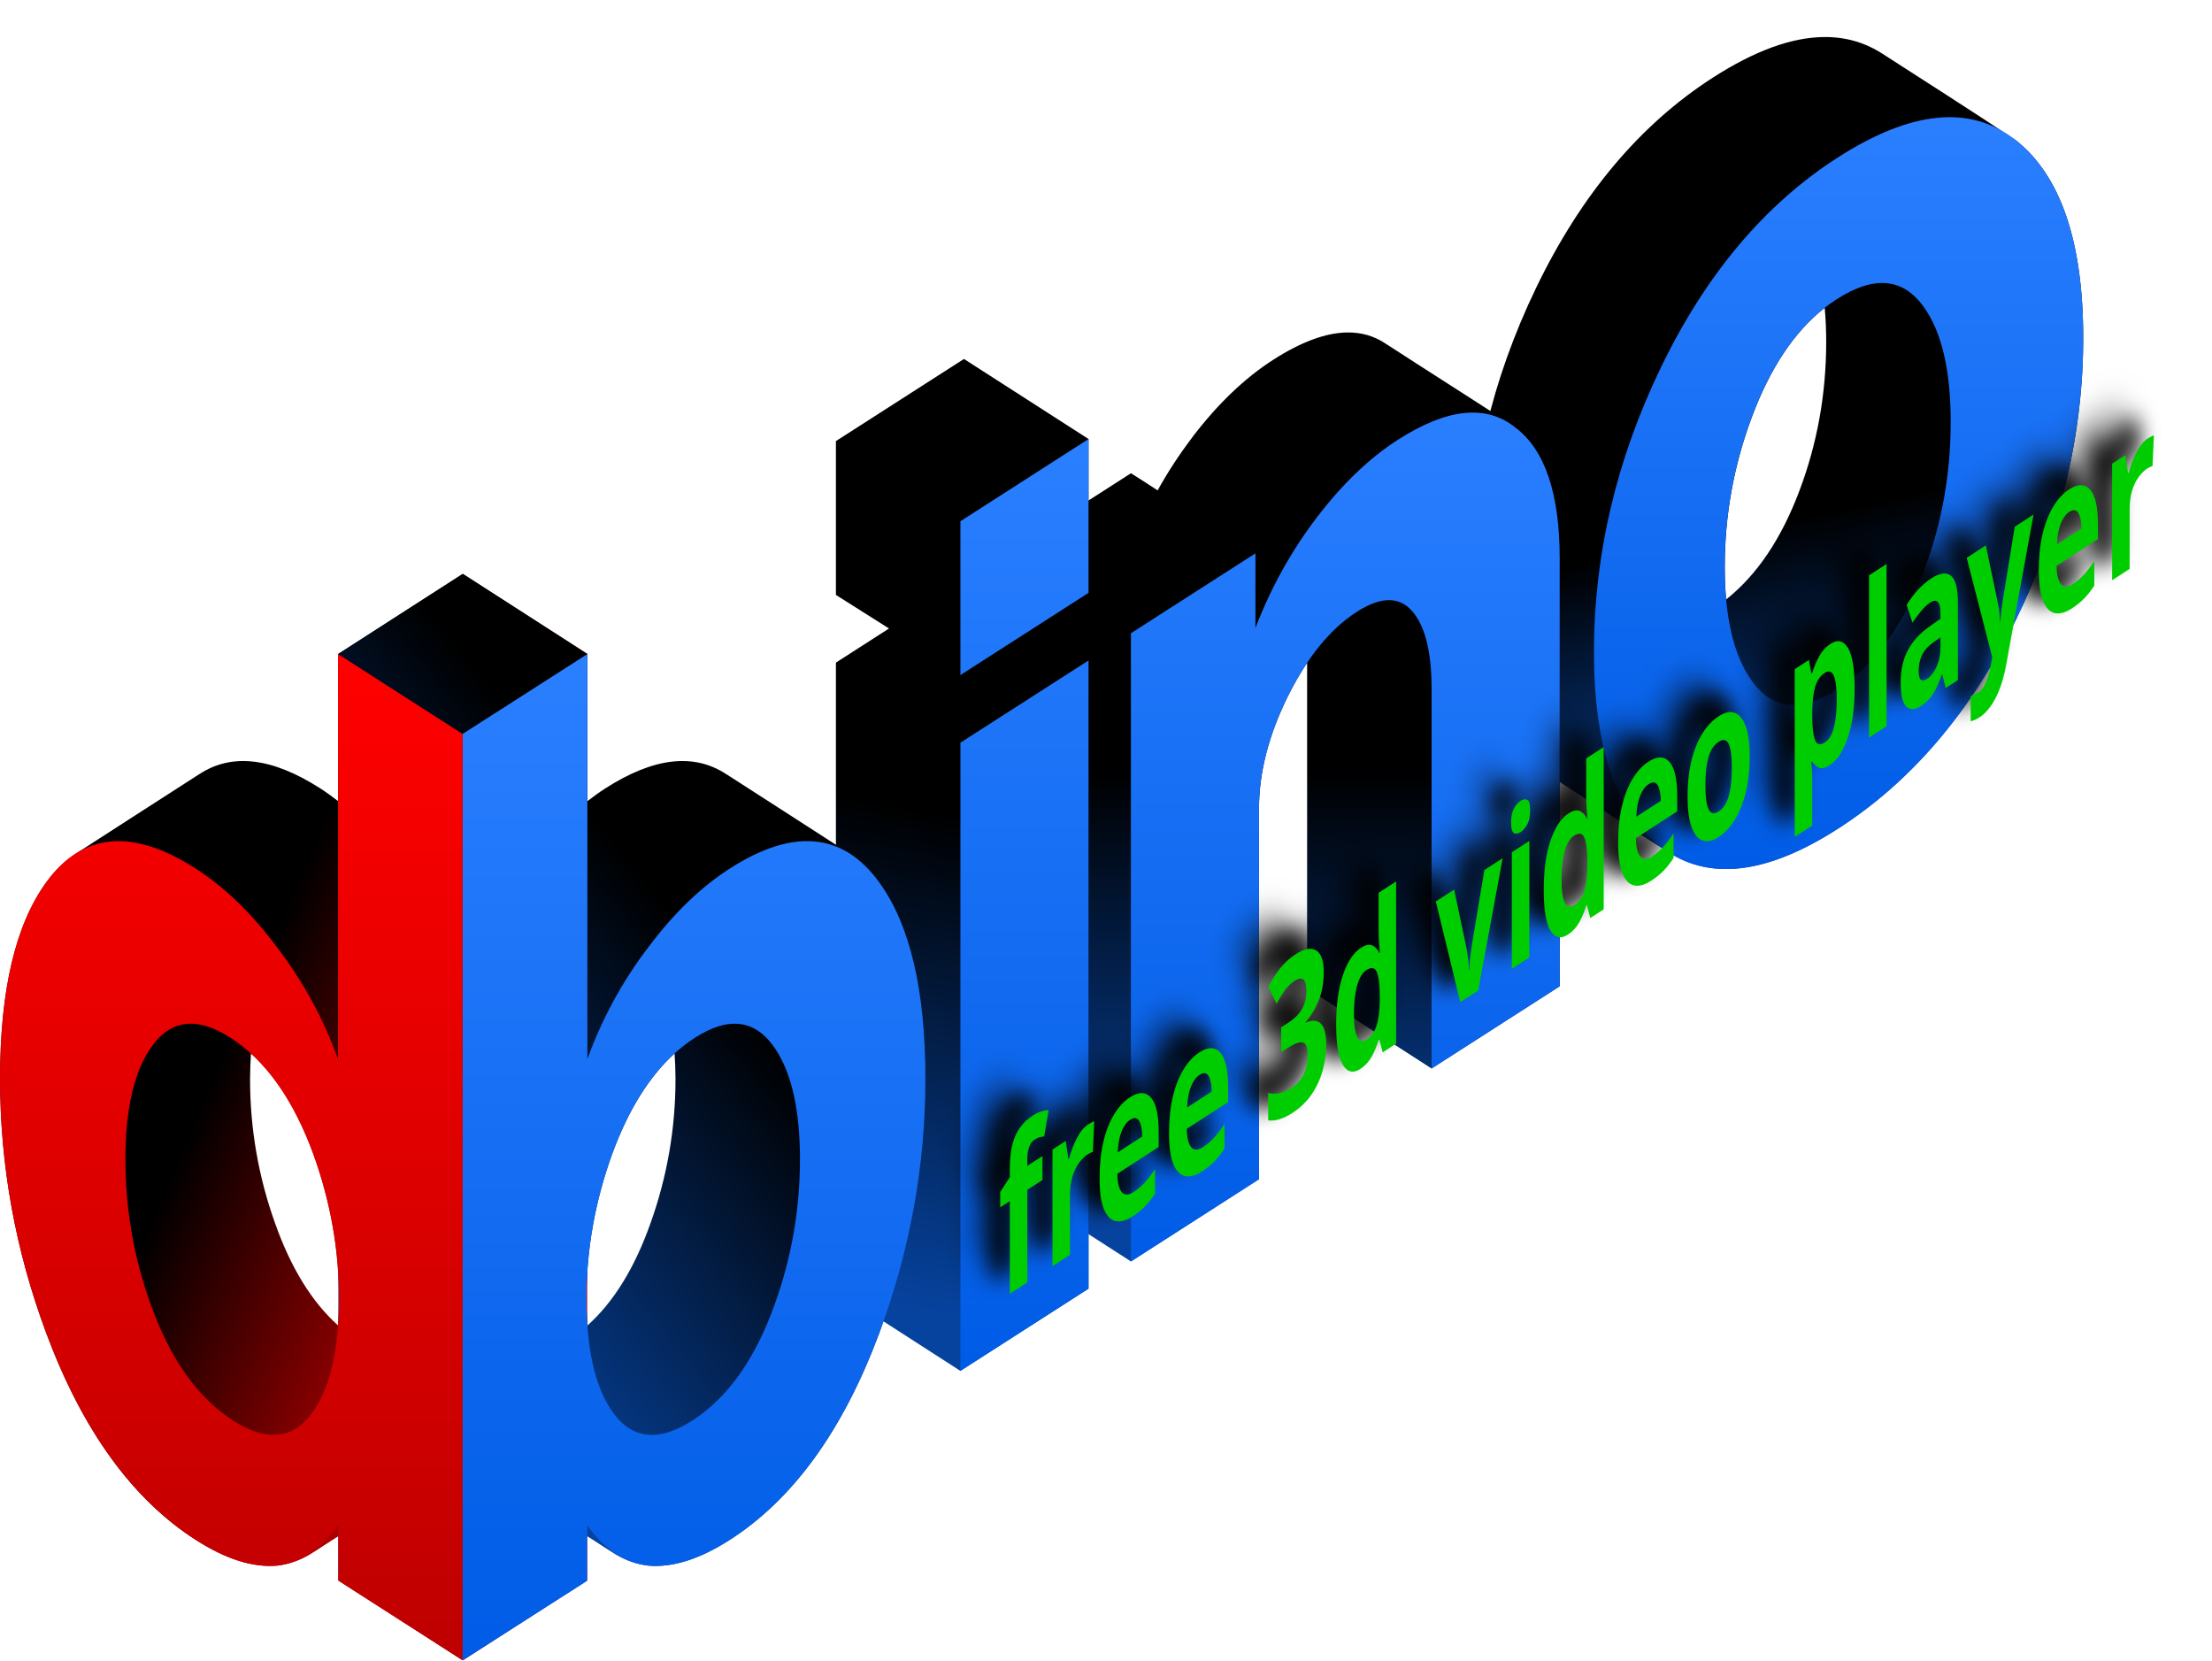
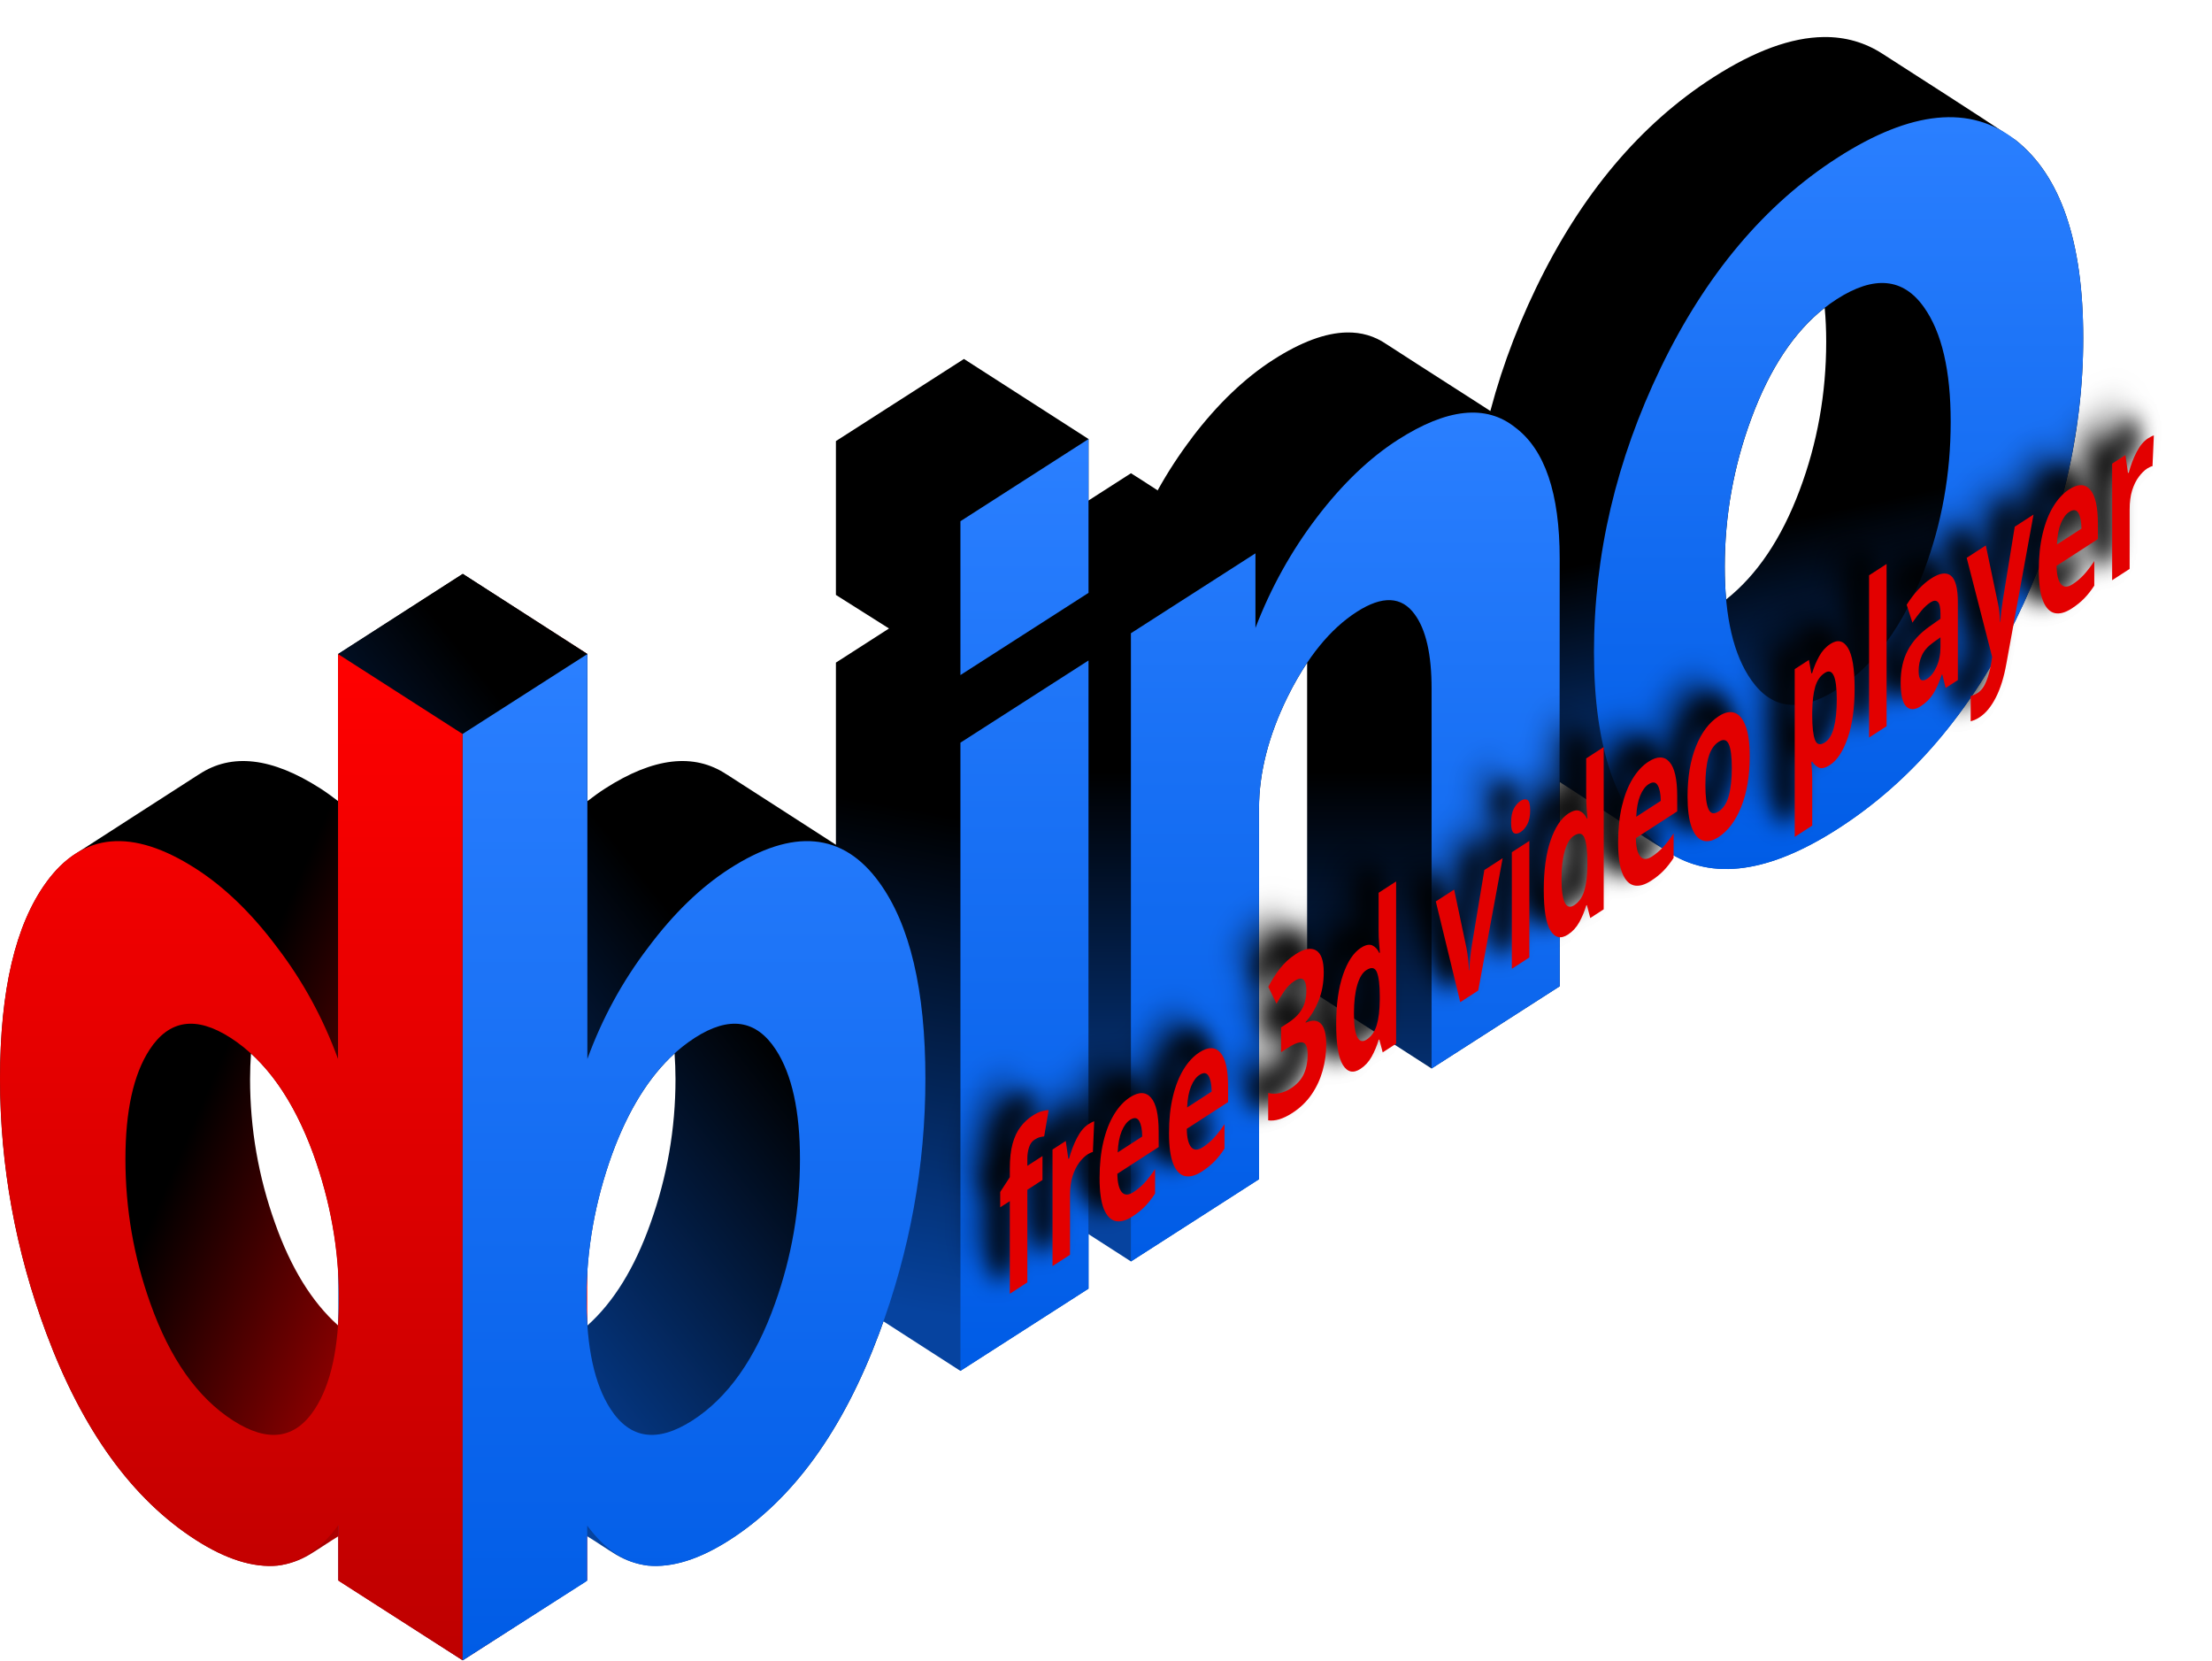
<svg xmlns="http://www.w3.org/2000/svg" xmlns:xlink="http://www.w3.org/1999/xlink" width="597.657" height="448.535" id="svg2" version="1.1">
  <defs id="defs4">
    <linearGradient id="linearGradient25240">
      <stop style="stop-color:#f00000;stop-opacity:1;" offset="0" id="stop25242" />
      <stop style="stop-color:#000000;stop-opacity:1;" offset="1" id="stop25244" />
    </linearGradient>
    <linearGradient id="linearGradient25228">
      <stop style="stop-color:#06439f;stop-opacity:1;" offset="0" id="stop25230" />
      <stop style="stop-color:#000000;stop-opacity:1;" offset="1" id="stop25232" />
    </linearGradient>
    <linearGradient id="linearGradient25222">
      <stop id="stop25224" offset="0" style="stop-color:#000000;stop-opacity:1;" />
      <stop id="stop25226" offset="1" style="stop-color:#000000;stop-opacity:1;" />
    </linearGradient>
    <linearGradient id="linearGradient25206">
      <stop style="stop-color:#000000;stop-opacity:1;" offset="0" id="stop25208" />
      <stop style="stop-color:#000000;stop-opacity:1;" offset="1" id="stop25210" />
    </linearGradient>
    <linearGradient id="linearGradient25198">
      <stop style="stop-color:#ff0000;stop-opacity:1;" offset="0" id="stop25200" />
      <stop style="stop-color:#be0000;stop-opacity:1;" offset="1" id="stop25202" />
    </linearGradient>
    <linearGradient id="linearGradient25184">
      <stop style="stop-color:#2a7fff;stop-opacity:1;" offset="0" id="stop25186" />
      <stop style="stop-color:#005ce6;stop-opacity:1;" offset="1" id="stop25188" />
    </linearGradient>
    <linearGradient id="linearGradient25176">
      <stop style="stop-color:#ffd52d;stop-opacity:1;" offset="0" id="stop25178" />
      <stop style="stop-color:#dbaf00;stop-opacity:1;" offset="1" id="stop25180" />
    </linearGradient>
    <linearGradient id="linearGradient25162">
      <stop style="stop-color:#d6ff2f;stop-opacity:1;" offset="0" id="stop25164" />
      <stop style="stop-color:#779500;stop-opacity:1;" offset="1" id="stop25166" />
    </linearGradient>
    <linearGradient id="linearGradient25148">
      <stop style="stop-color:#55d400;stop-opacity:1;" offset="0" id="stop25150" />
      <stop style="stop-color:#317a00;stop-opacity:1;" offset="1" id="stop25152" />
    </linearGradient>
    <linearGradient id="linearGradient3929">
      <stop id="stop3931" offset="0" style="stop-color:#8f1c1c;stop-opacity:1;" />
      <stop id="stop3933" offset="1" style="stop-color:#5e1a1a;stop-opacity:1;" />
    </linearGradient>
    <linearGradient id="linearGradient3915">
      <stop style="stop-color:#af0000;stop-opacity:1;" offset="0" id="stop3917" />
      <stop style="stop-color:#540000;stop-opacity:1;" offset="1" id="stop3919" />
    </linearGradient>
    <linearGradient id="linearGradient3901">
      <stop style="stop-color:#c12626;stop-opacity:1;" offset="0" id="stop3903" />
      <stop style="stop-color:#5e1a1a;stop-opacity:1;" offset="1" id="stop3905" />
    </linearGradient>
    <linearGradient id="linearGradient3887">
      <stop id="stop3889" offset="0" style="stop-color:#af0000;stop-opacity:1;" />
      <stop id="stop3891" offset="1" style="stop-color:#540000;stop-opacity:1;" />
    </linearGradient>
    <linearGradient id="linearGradient3869">
      <stop id="stop3871" offset="0" style="stop-color:#d52a2a;stop-opacity:1;" />
      <stop id="stop3873" offset="1" style="stop-color:#711f1f;stop-opacity:1;" />
    </linearGradient>
    <linearGradient gradientUnits="userSpaceOnUse" y2="981.209" x2="310.711" y1="981.209" x1="66.438" id="linearGradient3875" xlink:href="#linearGradient3869" />
    <linearGradient y2="1255.398" x2="203.632" y1="812.636" x1="203.632" gradientUnits="userSpaceOnUse" id="linearGradient3877" xlink:href="#linearGradient3869" />
    <linearGradient gradientUnits="userSpaceOnUse" y2="981.209" x2="310.711" y1="981.209" x1="66.438" id="linearGradient3897" xlink:href="#linearGradient3869" />
    <linearGradient y2="1258.061" x2="204.965" y1="812.299" x1="204.965" gradientUnits="userSpaceOnUse" id="linearGradient3899" xlink:href="#linearGradient3901" />
    <linearGradient gradientUnits="userSpaceOnUse" y2="801.794" x2="182.484" y1="1243.541" x1="190.573" id="linearGradient3913" xlink:href="#linearGradient3929" />
    <linearGradient gradientUnits="userSpaceOnUse" y2="1185.999" x2="197.489" y1="809.826" x1="197.489" id="linearGradient3927" xlink:href="#linearGradient3929" />
    <linearGradient y2="1258.061" x2="204.965" y1="812.299" x1="204.965" gradientUnits="userSpaceOnUse" id="linearGradient3391" xlink:href="#linearGradient3901" />
    <linearGradient y2="981.209" x2="310.711" y1="981.209" x1="66.438" gradientUnits="userSpaceOnUse" id="linearGradient3393" xlink:href="#linearGradient3869" />
    <linearGradient gradientTransform="matrix(-0.7405178,-0.4725084,0,0.8782019,-507.7985,2.590169)" y2="1258.061" x2="204.965" y1="812.299" x1="204.965" gradientUnits="userSpaceOnUse" id="linearGradient3396" xlink:href="#linearGradient3901" />
    <linearGradient y2="1255.398" x2="203.632" y1="812.636" x1="203.632" gradientUnits="userSpaceOnUse" id="linearGradient3398" xlink:href="#linearGradient3869" />
    <linearGradient y2="981.209" x2="310.711" y1="981.209" x1="66.438" gradientUnits="userSpaceOnUse" id="linearGradient3400" xlink:href="#linearGradient3869" />
    <linearGradient gradientTransform="matrix(0.7405178,-0.4725084,0,0.8782019,-606.1956,2.590169)" y2="1255.398" x2="203.632" y1="812.636" x1="203.632" gradientUnits="userSpaceOnUse" id="linearGradient3403" xlink:href="#linearGradient3869" />
    <linearGradient y2="1255.398" x2="203.632" y1="812.636" x1="203.632" gradientTransform="matrix(0.7405178,-0.4725084,0,0.8782019,-645.4813,-18.8384)" gradientUnits="userSpaceOnUse" id="linearGradient7674" xlink:href="#linearGradient3869" />
    <linearGradient y2="1258.061" x2="204.965" y1="812.299" x1="204.965" gradientTransform="matrix(-0.7405178,-0.4725084,0,0.8782019,-800.6557,10.44731)" gradientUnits="userSpaceOnUse" id="linearGradient7676" xlink:href="#linearGradient3901" />
    <linearGradient xlink:href="#linearGradient25184" id="linearGradient25190" x1="294.995" y1="-541.98" x2="294.995" y2="-340.96" gradientUnits="userSpaceOnUse" gradientTransform="translate(294.9645,630.3352)" />
    <linearGradient xlink:href="#linearGradient25184" id="linearGradient25192" x1="154.647" y1="-464.227" x2="154.647" y2="-235.719" gradientUnits="userSpaceOnUse" gradientTransform="translate(294.9645,630.3352)" />
    <linearGradient xlink:href="#linearGradient25184" id="linearGradient25194" x1="58.556" y1="-453.959" x2="58.556" y2="-207.482" gradientUnits="userSpaceOnUse" gradientTransform="translate(294.9645,630.3352)" />
    <linearGradient xlink:href="#linearGradient25184" id="linearGradient25196" x1="-23.902" y1="-395.924" x2="-23.902" y2="-127.223" gradientUnits="userSpaceOnUse" gradientTransform="translate(294.9645,630.3352)" />
    <linearGradient xlink:href="#linearGradient25198" id="linearGradient25204" x1="-137.996" y1="-396.934" x2="-137.996" y2="-126.862" gradientUnits="userSpaceOnUse" gradientTransform="translate(294.9645,630.3352)" />
    <linearGradient xlink:href="#linearGradient25228" id="linearGradient25212" x1="263.52" y1="-355.834" x2="247.504" y2="-430.585" gradientUnits="userSpaceOnUse" gradientTransform="translate(294.9645,630.3352)" />
    <linearGradient xlink:href="#linearGradient25228" id="linearGradient25214" x1="110.111" y1="-251.806" x2="110.108" y2="-366.964" gradientUnits="userSpaceOnUse" gradientTransform="translate(294.9645,630.3352)" />
    <linearGradient xlink:href="#linearGradient25228" id="linearGradient25216" x1="1.419" y1="-226.374" x2="25.222" y2="-357.694" gradientUnits="userSpaceOnUse" gradientTransform="translate(294.9645,630.3352)" />
    <linearGradient xlink:href="#linearGradient25228" id="linearGradient25238" x1="-90.669" y1="-201.891" x2="5.232" y2="-278.556" gradientUnits="userSpaceOnUse" gradientTransform="translate(294.9645,630.3352)" />
    <linearGradient xlink:href="#linearGradient25240" id="linearGradient25246" x1="-66.82" y1="-219.868" x2="-167.804" y2="-263.305" gradientUnits="userSpaceOnUse" gradientTransform="translate(294.9645,630.3352)" />
    <linearGradient xlink:href="#linearGradient25240" id="linearGradient25256" gradientUnits="userSpaceOnUse" x1="-66.82" y1="-219.868" x2="-167.804" y2="-263.305" gradientTransform="translate(737.4113,-294.9645)" />
    <linearGradient xlink:href="#linearGradient25228" id="linearGradient25258" gradientUnits="userSpaceOnUse" x1="-90.669" y1="-201.891" x2="5.232" y2="-278.556" gradientTransform="translate(737.4113,-294.9645)" />
    <linearGradient xlink:href="#linearGradient25184" id="linearGradient25260" gradientUnits="userSpaceOnUse" x1="-23.902" y1="-395.924" x2="-23.902" y2="-127.223" gradientTransform="translate(737.4113,-294.9645)" />
    <linearGradient xlink:href="#linearGradient25198" id="linearGradient25262" gradientUnits="userSpaceOnUse" x1="-137.996" y1="-396.934" x2="-137.996" y2="-126.862" gradientTransform="translate(737.4113,-294.9645)" />
    <linearGradient xlink:href="#linearGradient25240" id="linearGradient25272" gradientUnits="userSpaceOnUse" x1="-66.82" y1="-219.868" x2="-167.804" y2="-263.305" gradientTransform="matrix(0.127978,0,0,0.127978,494.1963,-474.102)" />
    <linearGradient xlink:href="#linearGradient25228" id="linearGradient25274" gradientUnits="userSpaceOnUse" x1="-90.669" y1="-201.891" x2="5.232" y2="-278.556" gradientTransform="matrix(0.127978,0,0,0.127978,494.1963,-474.102)" />
    <linearGradient xlink:href="#linearGradient25184" id="linearGradient25276" gradientUnits="userSpaceOnUse" x1="-23.902" y1="-395.924" x2="-23.902" y2="-127.223" gradientTransform="matrix(0.127978,0,0,0.127978,494.1963,-474.102)" />
    <linearGradient xlink:href="#linearGradient25198" id="linearGradient25278" gradientUnits="userSpaceOnUse" x1="-137.996" y1="-396.934" x2="-137.996" y2="-126.862" gradientTransform="matrix(0.127978,0,0,0.127978,494.1963,-474.102)" />
    <filter id="filter25480" width="1.5" height="1.5" x="-0.25" y="-0.25" color-interpolation-filters="sRGB">
      <feGaussianBlur id="feGaussianBlur25482" in="SourceAlpha" stdDeviation="3.9" result="blur" />
      <feColorMatrix id="feColorMatrix25484" result="bluralpha" type="matrix" values="1 0 0 0 0 0 1 0 0 0 0 0 1 0 0 0 0 0 1 0 " />
      <feOffset id="feOffset25486" in="bluralpha" dx="-5.9" dy="-3.8" result="offsetBlur" />
      <feMerge id="feMerge25488">
        <feMergeNode id="feMergeNode25490" in="offsetBlur" />
        <feMergeNode id="feMergeNode25492" in="SourceGraphic" />
      </feMerge>
    </filter>
    <filter id="filter25648" width="1.5" height="1.5" x="-.25" y="-.25" color-interpolation-filters="sRGB">
      <feGaussianBlur id="feGaussianBlur25650" in="SourceAlpha" stdDeviation="3.9" result="blur" />
      <feColorMatrix id="feColorMatrix25652" result="bluralpha" type="matrix" values="1 0 0 0 0 0 1 0 0 0 0 0 1 0 0 0 0 0 1 0 " />
      <feOffset id="feOffset25654" in="bluralpha" dx="-6.2" dy="-5.3" result="offsetBlur" />
      <feMerge id="feMerge25656" result="fbSourceGraphic">
        <feMergeNode id="feMergeNode25658" in="offsetBlur" />
        <feMergeNode id="feMergeNode25660" in="SourceGraphic" />
      </feMerge>
      <feColorMatrix result="fbSourceGraphicAlpha" in="fbSourceGraphic" values="0 0 0 -1 0 0 0 0 -1 0 0 0 0 -1 0 0 0 0 1 0" id="feColorMatrix25757" />
      <feGaussianBlur id="feGaussianBlur25759" in="fbSourceGraphicAlpha" stdDeviation="3.9" result="blur" />
      <feColorMatrix id="feColorMatrix25761" result="bluralpha" type="matrix" values="1 0 0 0 0 0 1 0 0 0 0 0 1 0 0 0 0 0 0.7 0 " />
      <feOffset id="feOffset25763" in="bluralpha" dx="-6.2" dy="-5.3" result="offsetBlur" />
      <feMerge id="feMerge25765">
        <feMergeNode id="feMergeNode25767" in="offsetBlur" />
        <feMergeNode id="feMergeNode25769" in="fbSourceGraphic" />
      </feMerge>
    </filter>
    <linearGradient xlink:href="#linearGradient25198" id="linearGradient25676" gradientUnits="userSpaceOnUse" gradientTransform="translate(302.1074,625.3352)" x1="-137.996" y1="-396.934" x2="-137.996" y2="-126.862" />
    <linearGradient xlink:href="#linearGradient25184" id="linearGradient25678" gradientUnits="userSpaceOnUse" gradientTransform="translate(302.1074,625.3352)" x1="294.995" y1="-541.98" x2="294.995" y2="-340.96" />
    <linearGradient xlink:href="#linearGradient25184" id="linearGradient25680" gradientUnits="userSpaceOnUse" gradientTransform="translate(302.1074,625.3352)" x1="154.647" y1="-464.227" x2="154.647" y2="-235.719" />
    <linearGradient xlink:href="#linearGradient25184" id="linearGradient25682" gradientUnits="userSpaceOnUse" gradientTransform="translate(302.1074,625.3352)" x1="58.556" y1="-453.959" x2="58.556" y2="-207.482" />
    <linearGradient xlink:href="#linearGradient25184" id="linearGradient25684" gradientUnits="userSpaceOnUse" gradientTransform="translate(302.1074,625.3352)" x1="-23.902" y1="-395.924" x2="-23.902" y2="-127.223" />
    <linearGradient xlink:href="#linearGradient25228" id="linearGradient25686" gradientUnits="userSpaceOnUse" gradientTransform="translate(302.1074,625.3352)" x1="1.419" y1="-226.374" x2="25.222" y2="-357.694" />
    <linearGradient xlink:href="#linearGradient25228" id="linearGradient25688" gradientUnits="userSpaceOnUse" gradientTransform="translate(302.1074,625.3352)" x1="110.111" y1="-251.806" x2="110.108" y2="-366.964" />
    <linearGradient xlink:href="#linearGradient25228" id="linearGradient25690" gradientUnits="userSpaceOnUse" gradientTransform="translate(302.1074,625.3352)" x1="263.52" y1="-355.834" x2="247.504" y2="-430.585" />
    <linearGradient xlink:href="#linearGradient25228" id="linearGradient25692" gradientUnits="userSpaceOnUse" gradientTransform="translate(302.1074,625.3352)" x1="-90.669" y1="-201.891" x2="5.232" y2="-278.556" />
    <linearGradient xlink:href="#linearGradient25240" id="linearGradient25694" gradientUnits="userSpaceOnUse" gradientTransform="translate(302.1074,625.3352)" x1="-66.82" y1="-219.868" x2="-167.804" y2="-263.305" />
  </defs>
  <g id="layer1" transform="translate(-85.75185,-50.14384)">
    <path id="path24376" d="m 210.785,205.179 33.625,21.594 0,250.25 -33.625,21.656 -33.188,-21.281 0,-12.5 c -2.716,1.65 -5.689,3.701 -8.188,5.218 -2.667,1.592 -5.531,2.581 -8.625,2.969 -6.57,0.613 -13.953,-1.694 -22.125,-6.938 -17.145,-11.001 -30.601,-29.6 -40.375,-55.812 -8.332,-22.348 -12.5,-45.272 -12.5,-68.781 1.2e-4,-23.929 4.168,-41.616 12.5,-53.062 2.292,-3.156 4.803,-5.626 7.5,-7.438 11.226,-7.212 22.375,-14.45 33.625,-21.656 0.04,-0.025 0.085,-0.038 0.125,-0.062 8.789,-5.838 19.705,-4.577 32.781,3.812 1.626,1.043 3.228,2.214 4.812,3.438 l 0,-39.75 z m -57.219,129.562 c -0.148,2.19 -0.25,4.499 -0.25,6.906 1e-4,13.434 2.264,26.403 6.75,38.938 4.277,12.081 9.956,21.311 17.062,27.656 0.162,-2.315 0.25,-4.752 0.25,-7.312 4e-5,-13.224 -2.322,-26.247 -6.969,-39.094 -4.34,-11.813 -9.962,-20.842 -16.844,-27.094 z" style="font-size:275.094px;font-style:normal;font-variant:normal;font-weight:normal;font-stretch:normal;text-align:start;line-height:125%;letter-spacing:-11.673px;word-spacing:0px;writing-mode:lr-tb;text-anchor:start;fill:url(#linearGradient25694);fill-opacity:1;stroke:none;font-family:TitilliumMaps29L;-inkscape-font-specification:TitilliumMaps29L" />
    <path style="font-size:275.094px;font-style:normal;font-variant:normal;font-weight:normal;font-stretch:normal;text-align:start;line-height:125%;letter-spacing:-11.673px;word-spacing:0px;writing-mode:lr-tb;text-anchor:start;fill:url(#linearGradient25692);fill-opacity:1;stroke:none;font-family:TitilliumMaps29L;-inkscape-font-specification:TitilliumMaps29L" d="m 210.795,205.179 -33.625,21.594 0,250.25 33.625,21.656 33.188,-21.281 0,-12.5 c 2.716,1.65 5.689,3.701 8.188,5.218 2.667,1.592 5.531,2.581 8.625,2.969 6.57,0.613 13.953,-1.694 22.125,-6.938 17.145,-11.001 30.601,-29.6 40.375,-55.812 8.332,-22.348 12.5,-45.272 12.5,-68.781 -1.2e-4,-23.929 -4.168,-41.616 -12.5,-53.062 -2.292,-3.156 -4.803,-5.626 -7.5,-7.438 -11.226,-7.212 -22.375,-14.45 -33.625,-21.656 -0.04,-0.025 -0.085,-0.038 -0.125,-0.062 -8.789,-5.838 -19.705,-4.577 -32.781,3.812 -1.626,1.043 -3.228,2.214 -4.812,3.438 l 0,-39.75 z m 57.219,129.562 c 0.148,2.19 0.25,4.499 0.25,6.906 -9e-5,13.434 -2.264,26.403 -6.75,38.938 -4.277,12.081 -9.956,21.311 -17.062,27.656 -0.162,-2.315 -0.25,-4.752 -0.25,-7.312 -3e-5,-13.224 2.322,-26.247 6.969,-39.094 4.34,-11.813 9.962,-20.842 16.844,-27.094 z" id="path21425" />
    <path style="font-size:275.094px;font-style:normal;font-variant:normal;font-weight:bold;font-stretch:normal;text-align:start;line-height:125%;letter-spacing:-8.999px;word-spacing:0px;writing-mode:lr-tb;text-anchor:start;fill:url(#linearGradient25690);fill-opacity:1;stroke:none;font-family:MgOpen Moderna;-inkscape-font-specification:MgOpen Moderna Bold" d="m 578.514,60.148 c -8.743,0.097 -18.699,3.735 -29.875,10.906 -19.709,12.646 -35.666,31.608 -47.844,56.844 -12.018,24.923 -18,50.481 -18,76.719 0,26.028 6.072,43.655 18.25,52.844 12.691,8.084 24.261,15.967 35.218,22.717 0.076,0.05 0.142,0.107 0.219,0.156 11.929,7.75 27.205,5.658 45.812,-6.281 19.869,-12.749 35.885,-31.528 48.062,-56.344 12.178,-24.816 18.25,-50.222 18.25,-76.25 -1.3e-4,-26.028 -6.072,-43.86 -18.25,-53.469 -12.454,-8.262 -25.197,-16.384 -35.969,-23.312 -4.747,-3.079 -10.046,-4.596 -15.875,-4.531 z m 0.25,73.156 c 0.265,2.863 0.406,5.904 0.406,9.156 -9e-5,14.064 -2.412,27.479 -7.219,40.219 -4.894,13.03 -11.503,22.814 -19.812,29.406 -0.251,-2.76 -0.375,-5.694 -0.375,-8.812 -5e-5,-13.854 2.412,-27.238 7.219,-40.188 4.964,-13.403 11.554,-23.328 19.781,-29.781 z" id="path19697" />
    <path style="font-size:275.094px;font-style:normal;font-variant:normal;font-weight:normal;font-stretch:normal;text-align:start;line-height:125%;letter-spacing:-11.542px;word-spacing:0px;writing-mode:lr-tb;text-anchor:start;fill:url(#linearGradient25688);fill-opacity:1;stroke:none;font-family:TitilliumMaps29L;-inkscape-font-specification:TitilliumMaps29L" d="m 449.639,139.96 c -5.757,0.108 -12.394,2.575 -19.875,7.375 -7.691,4.935 -14.985,11.899 -21.875,20.938 l 0,0.031 c -3.487,4.575 -6.617,9.365 -9.406,14.406 l 0,-0.125 c -1.573,-1.072 -7.156,-4.594 -7.156,-4.594 l -33.656,21.594 0,169.688 33.656,21.656 34.594,-22.219 0,-100.125 c -3e-5,-9.655 2.56,-19.698 7.688,-30.125 1.671,-3.394 3.449,-6.466 5.312,-9.25 l 0,87.938 33.625,21.656 34.625,-22.219 0,-115.531 c -1.1e-4,-17.632 -4.02,-29.453 -12.031,-35.438 -0.635,-0.509 -1.298,-0.932 -1.969,-1.344 -0.037,-0.023 -0.057,-0.071 -0.094,-0.094 -0.032,-0.021 -0.062,-0.042 -0.094,-0.062 -10.793,-7.011 -21.668,-13.881 -32.438,-20.875 -0.083,-0.054 -0.167,-0.103 -0.25,-0.156 -3.149,-2.155 -6.689,-3.199 -10.656,-3.125 z" id="path20147" />
    <path style="font-size:275.094px;font-style:normal;font-variant:normal;font-weight:bold;font-stretch:normal;text-align:start;line-height:125%;letter-spacing:-8.999px;word-spacing:0px;writing-mode:lr-tb;text-anchor:start;fill:url(#linearGradient25686);fill-opacity:1;stroke:none;font-family:MgOpen Moderna;-inkscape-font-specification:MgOpen Moderna Bold" d="m 346.201,147.116 -34.594,22.188 0,41.562 14.344,9.062 -14.344,9.219 0,169.688 33.625,21.656 34.625,-22.219 0,-169.719 -14.344,-9.031 14.344,-9.219 0,-41.562 z" id="path20723" />
    <path id="path11858" style="font-size:275.094px;font-style:normal;font-variant:normal;font-weight:normal;font-stretch:normal;text-align:start;line-height:125%;letter-spacing:-11.673px;word-spacing:0px;writing-mode:lr-tb;text-anchor:start;fill:url(#linearGradient25684);fill-opacity:1;stroke:none;font-family:TitilliumMaps29L;-inkscape-font-specification:TitilliumMaps29L" d="m 282.907,466.15 c -8.172,5.243 -15.543,7.559 -22.112,6.946 -6.57,-0.822 -11.736,-4.55 -16.383,-10.804 l 0,14.903 -33.678,21.471 0,-250.239 33.716,-21.59 0,109.393 c 4.006,-10.966 9.454,-20.969 16.344,-30.008 6.89,-9.248 14.261,-16.392 22.112,-21.43 17.145,-11.001 30.605,-9.771 40.379,3.688 8.332,11.446 12.498,29.134 12.498,53.063 -1.2e-4,23.509 -4.166,46.438 -12.498,68.787 -9.774,26.213 -23.234,44.819 -40.379,55.82 m -9.374,-135.671 c -9.454,6.066 -16.905,16.514 -22.353,31.344 -4.647,12.847 -6.97,25.883 -6.97,39.107 -3e-5,13.224 2.163,23.171 6.49,29.841 5.288,8.152 12.659,9.195 22.112,3.129 9.614,-6.169 17.065,-16.722 22.353,-31.659 4.487,-12.534 6.73,-25.518 6.73,-38.952 -9e-5,-13.014 -2.163,-22.856 -6.49,-29.526 -5.288,-8.152 -12.579,-9.246 -21.872,-3.283" />
    <path id="path11860" style="font-size:275.094px;font-style:normal;font-variant:normal;font-weight:bold;font-stretch:normal;text-align:start;line-height:125%;letter-spacing:-8.999px;word-spacing:0px;writing-mode:lr-tb;text-anchor:start;fill:url(#linearGradient25682);fill-opacity:1;stroke:none;font-family:MgOpen Moderna;-inkscape-font-specification:MgOpen Moderna Bold" d="m 379.857,210.307 -34.611,22.207 0,-41.561 34.611,-22.207 0,41.561 m 0,187.97 -34.611,22.207 0,-169.708 34.611,-22.207 0,169.708" />
    <path id="path11862" style="font-size:275.094px;font-style:normal;font-variant:normal;font-weight:normal;font-stretch:normal;text-align:start;line-height:125%;letter-spacing:-11.542px;word-spacing:0px;writing-mode:lr-tb;text-anchor:start;fill:url(#linearGradient25680);fill-opacity:1;stroke:none;font-family:TitilliumMaps29L;-inkscape-font-specification:TitilliumMaps29L" d="m 507.162,316.593 -34.611,22.207 0,-102.643 c -9e-5,-9.236 -1.522,-15.92 -4.567,-20.054 -3.525,-4.875 -8.733,-5.102 -15.623,-0.681 -7.211,4.627 -13.46,12.31 -18.748,23.049 -5.128,10.427 -7.691,20.468 -7.691,30.123 l 0,100.124 -34.611,22.207 0,-169.708 33.649,-21.59 0,20.151 c 4.166,-10.859 9.694,-20.808 16.584,-29.847 6.89,-9.039 14.181,-16.025 21.872,-20.961 13.299,-8.533 23.875,-9.651 31.727,-3.354 8.012,5.985 12.018,17.793 12.018,35.425 l 0,115.552" />
    <path id="path11864" style="font-size:275.094px;font-style:normal;font-variant:normal;font-weight:bold;font-stretch:normal;text-align:start;line-height:125%;letter-spacing:-8.999px;word-spacing:0px;writing-mode:lr-tb;text-anchor:start;fill:url(#linearGradient25678);fill-opacity:1;stroke:none;font-family:MgOpen Moderna;-inkscape-font-specification:MgOpen Moderna Bold" d="m 582.283,274.061 c -19.549,12.543 -35.412,14.22 -47.59,5.032 -12.178,-9.189 -18.267,-26.797 -18.267,-52.825 0,-26.238 6.009,-51.818 18.026,-76.742 12.178,-25.236 28.121,-44.176 47.83,-56.822 19.869,-12.748 35.893,-14.319 48.071,-4.71 12.178,9.609 18.267,27.427 18.267,53.455 -1.3e-4,26.028 -6.089,51.45 -18.267,76.266 -12.178,24.816 -28.201,43.598 -48.071,56.347 m -0.24,-37.629 c 10.095,-6.477 17.946,-17.182 23.555,-32.116 4.807,-12.74 7.21,-26.142 7.211,-40.205 -9e-5,-13.854 -2.404,-24.171 -7.211,-30.952 -5.608,-7.946 -13.46,-8.681 -23.555,-2.204 -9.774,6.272 -17.466,16.979 -23.074,32.122 -4.807,12.95 -7.211,26.352 -7.211,40.205 -5e-5,13.644 2.403,23.856 7.211,30.637 5.608,7.946 13.299,8.784 23.074,2.512" />
    <path d="m 138.629,466.15 c 8.172,5.243 15.543,7.559 22.112,6.946 6.57,-0.822 11.736,-4.613 16.383,-10.868 l 0,14.903 33.611,21.535 0,-250.239 -33.649,-21.59 0,109.393 c -4.006,-10.966 -9.454,-20.969 -16.344,-30.008 -6.89,-9.248 -14.261,-16.392 -22.112,-21.43 -17.145,-11.001 -30.605,-9.771 -40.379,3.688 -8.332,11.446 -12.498,29.134 -12.498,53.063 1.3e-4,23.509 4.166,46.438 12.498,68.787 9.774,26.213 23.234,44.819 40.379,55.82 m 9.374,-135.671 c 9.454,6.066 16.905,16.514 22.353,31.344 4.647,12.847 6.97,25.883 6.97,39.107 4e-5,13.224 -2.163,23.171 -6.49,29.841 -5.288,8.152 -12.659,9.195 -22.112,3.129 -9.614,-6.169 -17.065,-16.722 -22.353,-31.659 -4.486,-12.534 -6.73,-25.518 -6.73,-38.952 9e-5,-13.014 2.163,-22.856 6.49,-29.526 5.288,-8.152 12.579,-9.246 21.872,-3.283" style="font-size:275.094px;font-style:normal;font-variant:normal;font-weight:normal;font-stretch:normal;text-align:start;line-height:125%;letter-spacing:-11.673px;word-spacing:0px;writing-mode:lr-tb;text-anchor:start;fill:url(#linearGradient25676);fill-opacity:1;stroke:none;font-family:TitilliumMaps29L;-inkscape-font-specification:TitilliumMaps29L" id="path24378" />
-     <text xml:space="preserve" style="font-size:42.785px;font-style:normal;font-variant:normal;font-weight:normal;font-stretch:normal;line-height:125%;letter-spacing:0px;word-spacing:0px;fill:#00cd00;fill-opacity:1;stroke:none;filter:url(#filter25648);font-family:TitilliumMaps29L;-inkscape-font-specification:TitilliumMaps29L" x="62.936" y="-134.179" id="text25280" transform="matrix(0.7418553,-0.4801257,0,1.347972,308.6734,612.8275)">
-       <tspan id="tspan25282" x="62.936" y="-134.179" style="font-size:42.785px;font-style:normal;font-variant:normal;font-weight:800;font-stretch:normal;text-align:start;line-height:125%;writing-mode:lr-tb;text-anchor:start;font-family:TitilliumMaps29L;-inkscape-font-specification:TitilliumMaps29L Ultra-Bold;fill:#00cd00;fill-opacity:1">free 3d video player</tspan>
+     <text xml:space="preserve" style="font-size:42.785px;font-style:normal;font-variant:normal;font-weight:normal;font-stretch:normal;line-height:125%;letter-spacing:0px;word-spacing:0px;fill:#e30000;fill-opacity:1;stroke:none;filter:url(#filter25648);font-family:TitilliumMaps29L;-inkscape-font-specification:TitilliumMaps29L" x="62.936" y="-134.179" id="text25280" transform="matrix(0.7418553,-0.4801257,0,1.347972,308.6734,612.8275)">
+       <tspan id="tspan25282" x="62.936" y="-134.179" style="font-size:42.785px;font-style:normal;font-variant:normal;font-weight:800;font-stretch:normal;text-align:start;line-height:125%;writing-mode:lr-tb;text-anchor:start;font-family:TitilliumMaps29L;-inkscape-font-specification:TitilliumMaps29L Ultra-Bold;fill:#e30000;fill-opacity:1">free 3d video player</tspan>
    </text>
  </g>
</svg>
